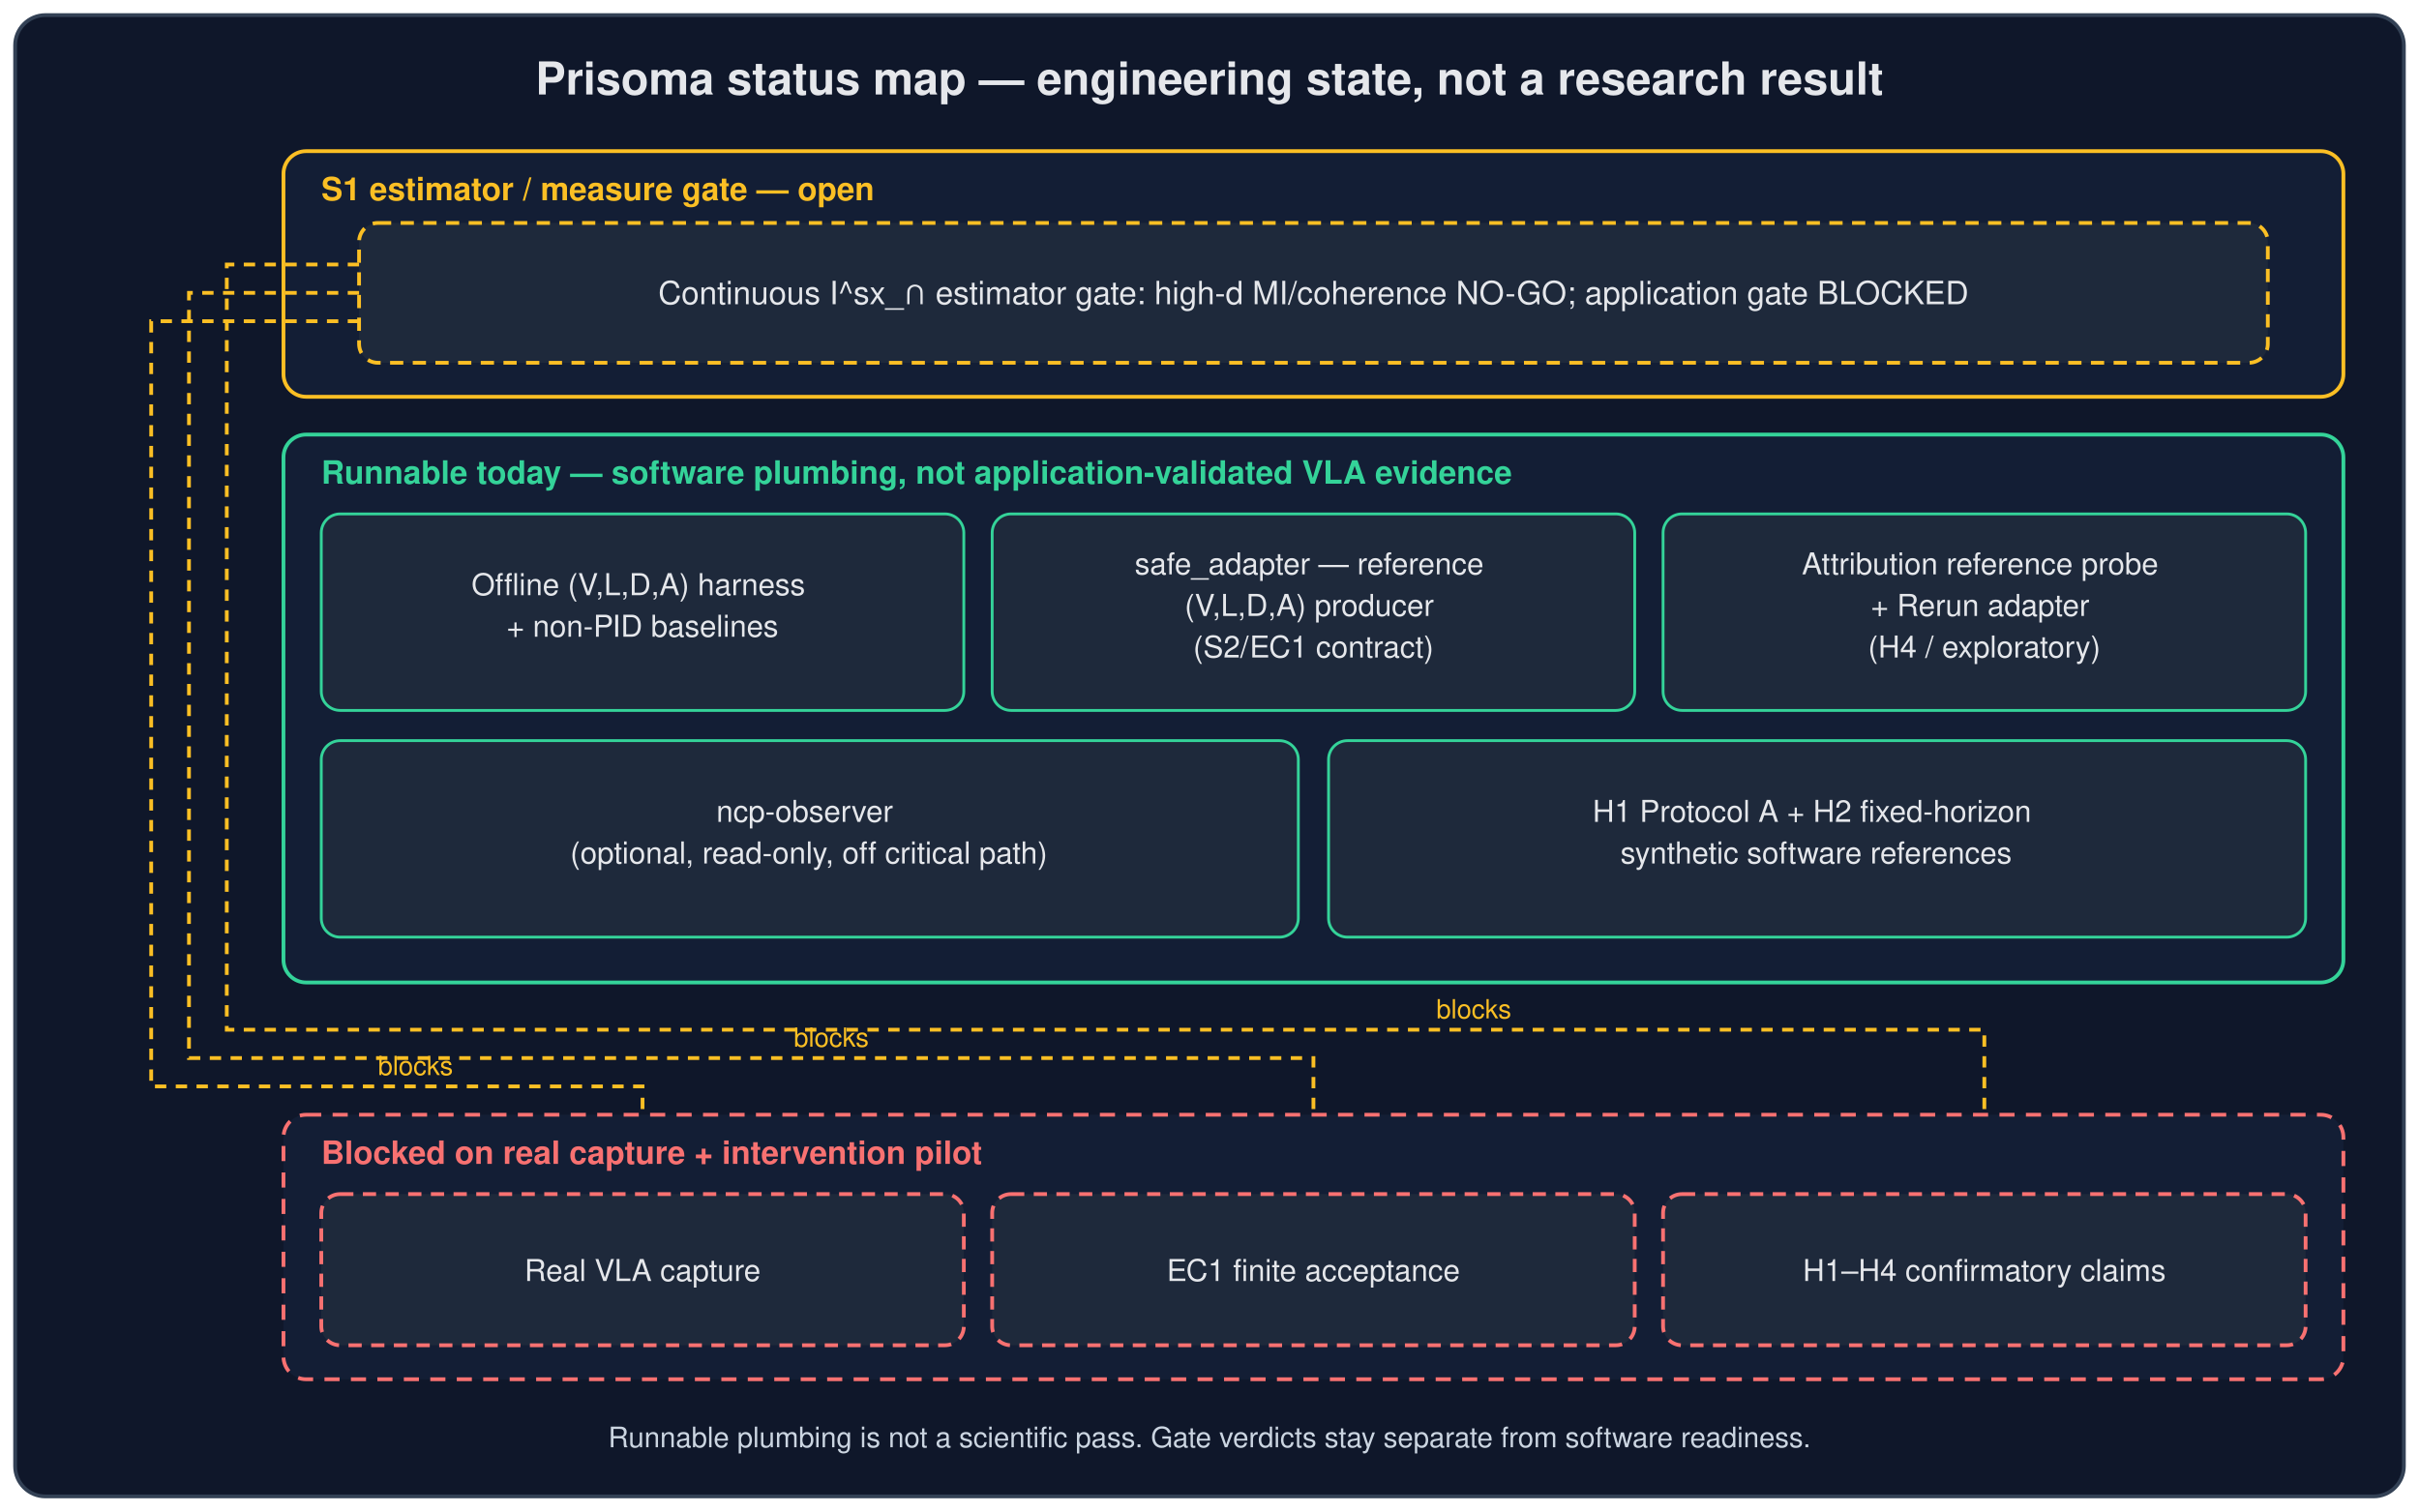
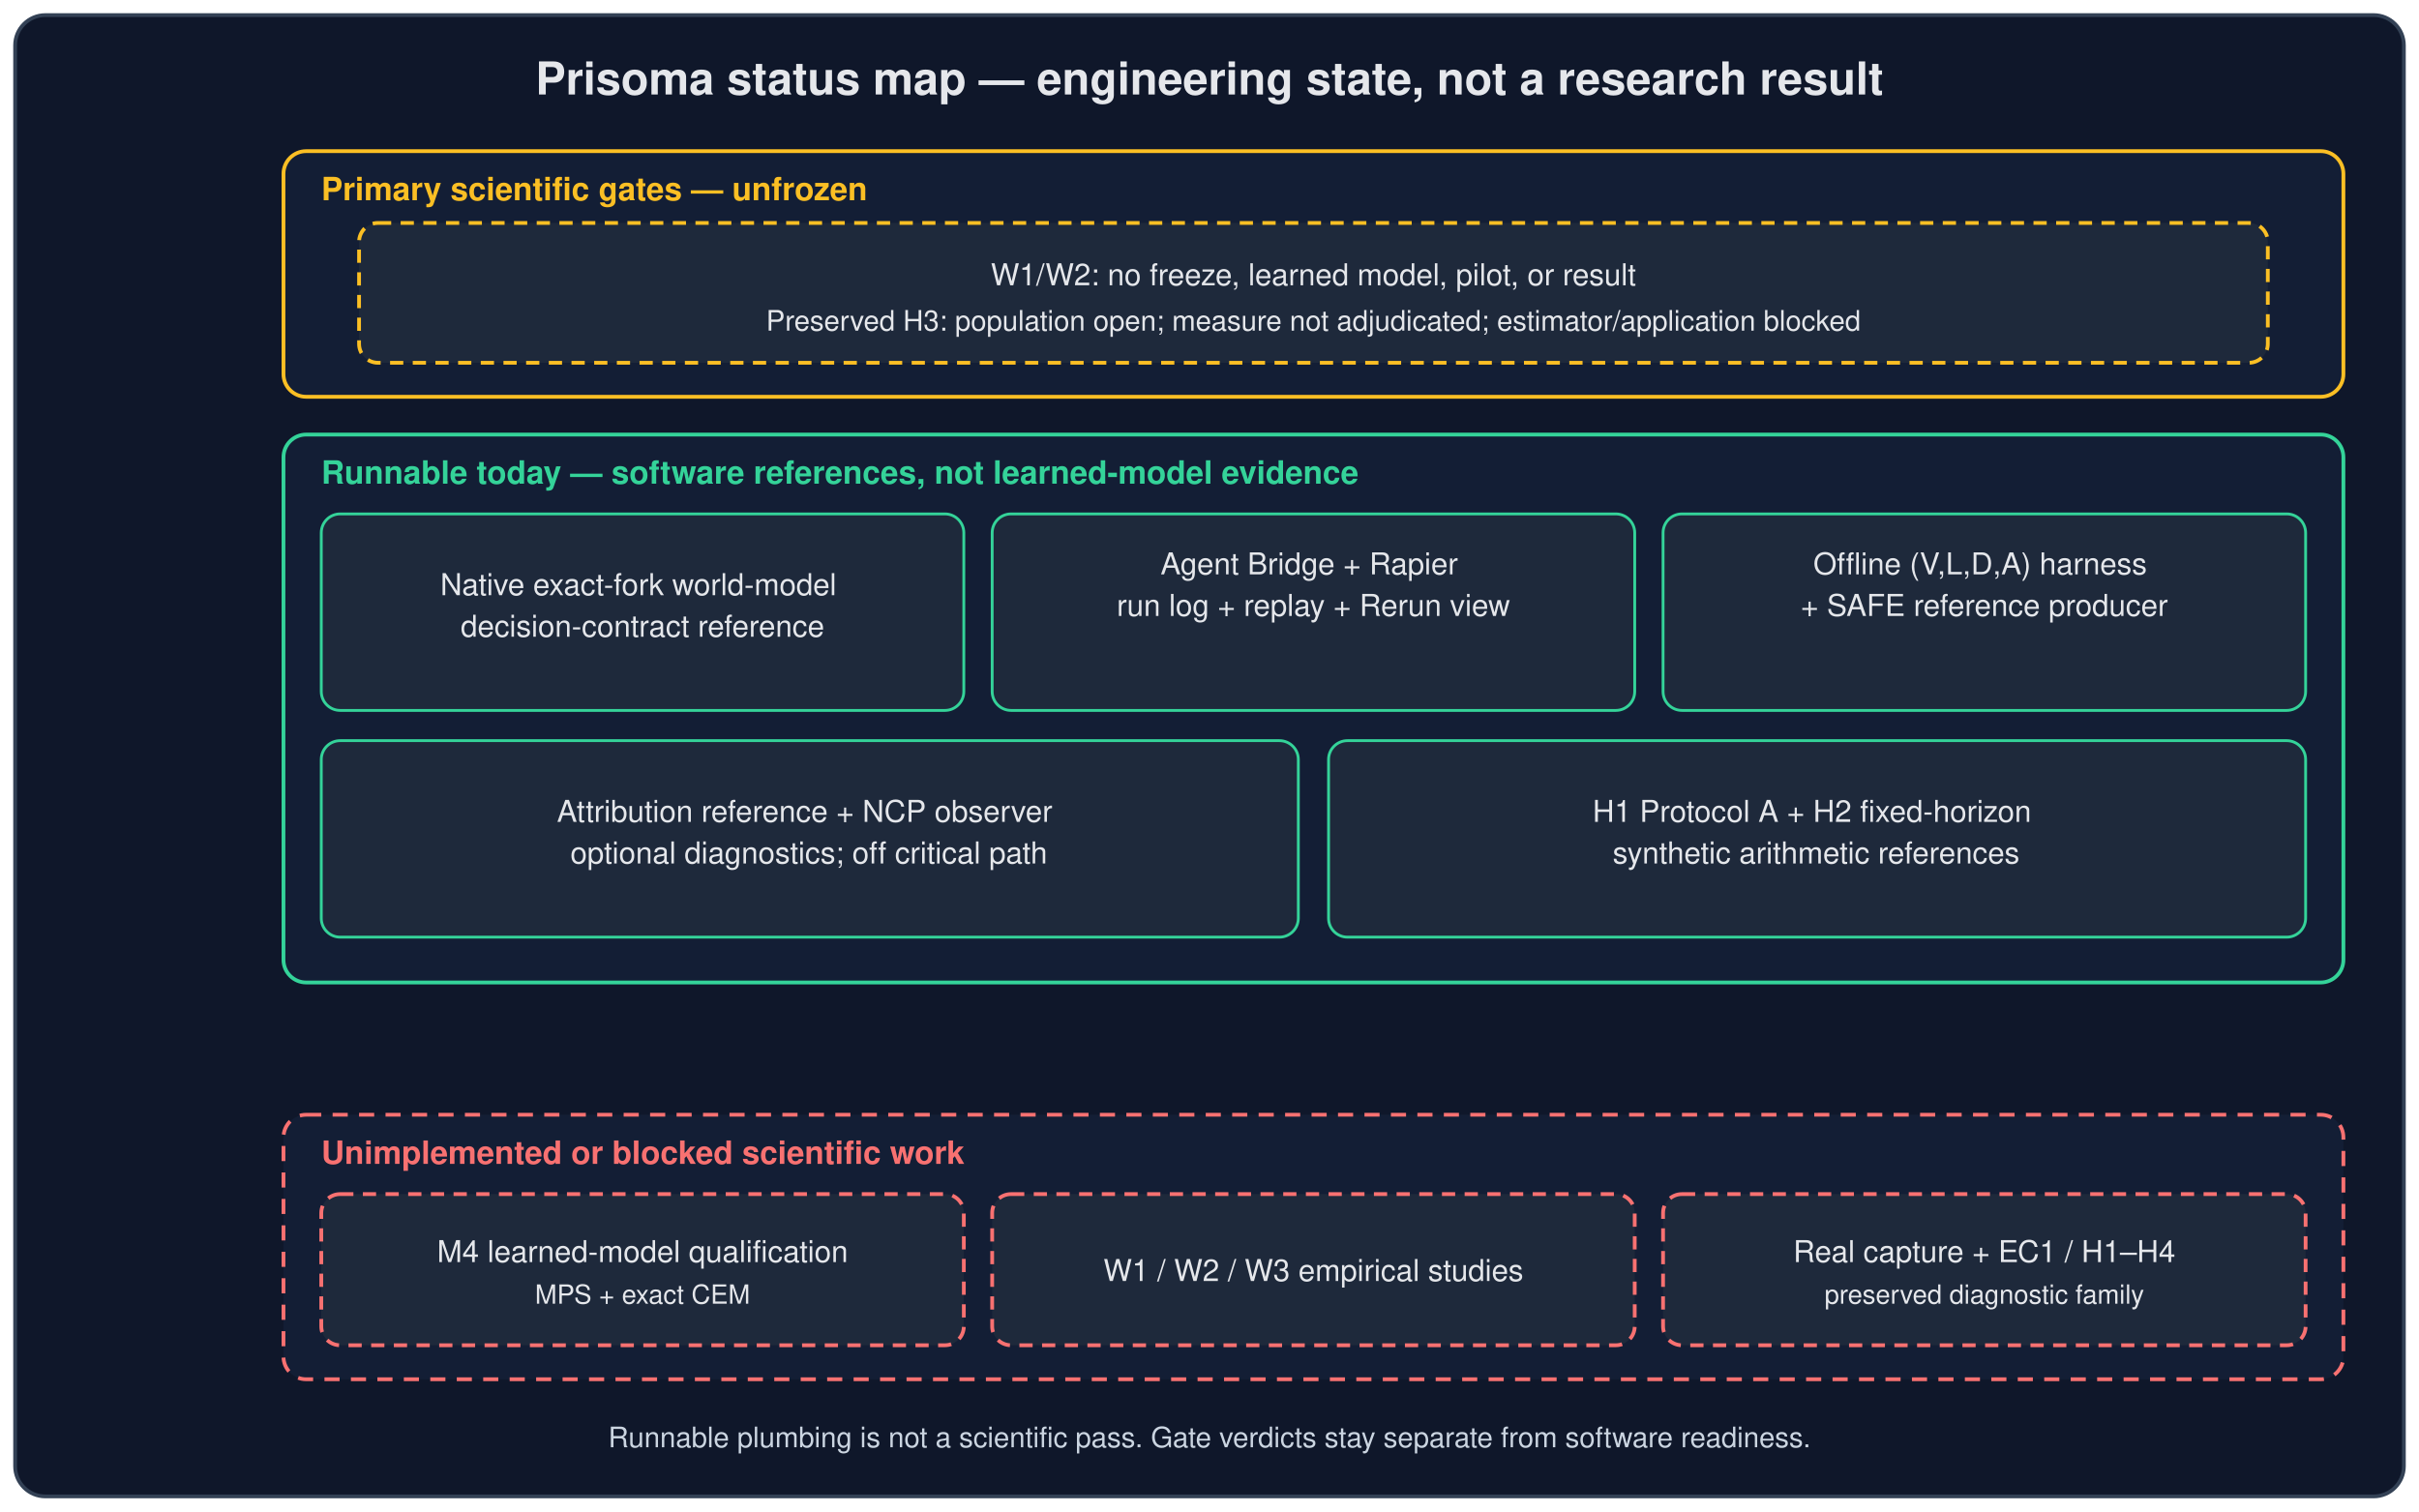
<svg xmlns="http://www.w3.org/2000/svg" viewBox="0 0 1280 800" role="img" font-family="-apple-system,'Segoe UI',Helvetica,Arial,sans-serif" aria-labelledby="smTitle smDesc">
-   <defs>
-     <marker id="arrowAmber" viewBox="0 0 10 10" refX="9" refY="5" markerWidth="7" markerHeight="7" orient="auto-start-reverse">
-       <path d="M 0 0 L 10 5 L 0 10 z" fill="#fbbf24" />
-     </marker>
-   </defs>
  <rect x="8" y="8" width="1264" height="784" rx="16" fill="#0f172a" stroke="#334155" stroke-width="2" />
  <text x="640" y="50" text-anchor="middle" font-size="24" font-weight="bold" fill="#e5e7eb">Prisoma status map — engineering state, not a research result</text>
  <g>
    <rect x="150" y="80" width="1090" height="130" rx="12" fill="#131e35" stroke="#fbbf24" stroke-width="2" />
-     <text x="170" y="106" font-size="17" font-weight="bold" fill="#fbbf24">S1 estimator / measure gate — open</text>
+     <text x="170" y="106" font-size="17" font-weight="bold" fill="#fbbf24">Primary scientific gates — unfrozen</text>
    <rect x="190" y="118" width="1010" height="74" rx="10" fill="#1e293b" stroke="#fbbf24" stroke-width="2" stroke-dasharray="7 5" />
-     <text x="695" y="161" text-anchor="middle" font-size="17" fill="#e5e7eb">Continuous I^sx_∩ estimator gate: high-d MI/coherence NO-GO; application gate BLOCKED</text>
+     <text x="695" y="151" text-anchor="middle" font-size="16" fill="#e5e7eb">W1/W2: no freeze, learned model, pilot, or result</text>
+     <text x="695" y="175" text-anchor="middle" font-size="15" fill="#e5e7eb">Preserved H3: population open; measure not adjudicated; estimator/application blocked</text>
  </g>
  <g>
    <rect x="150" y="230" width="1090" height="290" rx="12" fill="#131e35" stroke="#34d399" stroke-width="2" />
-     <text x="170" y="256" font-size="17" font-weight="bold" fill="#34d399">Runnable today — software plumbing, not application-validated VLA evidence</text>
+     <text x="170" y="256" font-size="17" font-weight="bold" fill="#34d399">Runnable today — software references, not learned-model evidence</text>
    <rect x="170" y="272" width="340" height="104" rx="10" fill="#1e293b" stroke="#34d399" stroke-width="1.5" />
    <text x="340" y="315" text-anchor="middle" font-size="16" fill="#e5e7eb">
-       <tspan x="340" dy="0">Offline (V,L,D,A) harness</tspan>
-       <tspan x="340" dy="22">+ non-PID baselines</tspan>
+       <tspan x="340" dy="0">Native exact-fork world-model</tspan>
+       <tspan x="340" dy="22">decision-contract reference</tspan>
    </text>
    <rect x="525" y="272" width="340" height="104" rx="10" fill="#1e293b" stroke="#34d399" stroke-width="1.5" />
    <text x="695" y="304" text-anchor="middle" font-size="16" fill="#e5e7eb">
-       <tspan x="695" dy="0">safe_adapter — reference</tspan>
-       <tspan x="695" dy="22">(V,L,D,A) producer</tspan>
-       <tspan x="695" dy="22">(S2/EC1 contract)</tspan>
+       <tspan x="695" dy="0">Agent Bridge + Rapier</tspan>
+       <tspan x="695" dy="22">run log + replay + Rerun view</tspan>
    </text>
    <rect x="880" y="272" width="340" height="104" rx="10" fill="#1e293b" stroke="#34d399" stroke-width="1.5" />
    <text x="1050" y="304" text-anchor="middle" font-size="16" fill="#e5e7eb">
-       <tspan x="1050" dy="0">Attribution reference probe</tspan>
-       <tspan x="1050" dy="22">+ Rerun adapter</tspan>
-       <tspan x="1050" dy="22">(H4 / exploratory)</tspan>
+       <tspan x="1050" dy="0">Offline (V,L,D,A) harness</tspan>
+       <tspan x="1050" dy="22">+ SAFE reference producer</tspan>
    </text>
    <rect x="170" y="392" width="517" height="104" rx="10" fill="#1e293b" stroke="#34d399" stroke-width="1.5" />
    <text x="428" y="435" text-anchor="middle" font-size="16" fill="#e5e7eb">
-       <tspan x="428" dy="0">ncp-observer</tspan>
-       <tspan x="428" dy="22">(optional, read-only, off critical path)</tspan>
+       <tspan x="428" dy="0">Attribution reference + NCP observer</tspan>
+       <tspan x="428" dy="22">optional diagnostics; off critical path</tspan>
    </text>
    <rect x="703" y="392" width="517" height="104" rx="10" fill="#1e293b" stroke="#34d399" stroke-width="1.5" />
    <text x="961" y="435" text-anchor="middle" font-size="16" fill="#e5e7eb">
      <tspan x="961" dy="0">H1 Protocol A + H2 fixed-horizon</tspan>
-       <tspan x="961" dy="22">synthetic software references</tspan>
+       <tspan x="961" dy="22">synthetic arithmetic references</tspan>
    </text>
-   </g>
-   <g stroke="#fbbf24" stroke-width="2" stroke-dasharray="6 5" fill="none">
-     <path d="M 190 170 L 80 170 L 80 575 L 340 575 L 340 626" marker-end="url(#arrowAmber)" />
-     <path d="M 190 155 L 100 155 L 100 560 L 695 560 L 695 626" marker-end="url(#arrowAmber)" />
-     <path d="M 190 140 L 120 140 L 120 545 L 1050 545 L 1050 626" marker-end="url(#arrowAmber)" />
-   </g>
-   <g font-size="14" fill="#fbbf24">
-     <text x="200" y="569">blocks</text>
-     <text x="420" y="554">blocks</text>
-     <text x="760" y="539">blocks</text>
  </g>
  <g>
    <rect x="150" y="590" width="1090" height="140" rx="12" fill="#131e35" stroke="#f87171" stroke-width="2" stroke-dasharray="8 6" />
-     <text x="170" y="616" font-size="17" font-weight="bold" fill="#f87171">Blocked on real capture + intervention pilot</text>
+     <text x="170" y="616" font-size="17" font-weight="bold" fill="#f87171">Unimplemented or blocked scientific work</text>
    <rect x="170" y="632" width="340" height="80" rx="10" fill="#1e293b" stroke="#f87171" stroke-width="2" stroke-dasharray="7 5" />
-     <text x="340" y="678" text-anchor="middle" font-size="16" fill="#e5e7eb">Real VLA capture</text>
+     <text x="340" y="668" text-anchor="middle" font-size="16" fill="#e5e7eb">M4 learned-model qualification</text>
+     <text x="340" y="690" text-anchor="middle" font-size="14" fill="#e5e7eb">MPS + exact CEM</text>
    <rect x="525" y="632" width="340" height="80" rx="10" fill="#1e293b" stroke="#f87171" stroke-width="2" stroke-dasharray="7 5" />
-     <text x="695" y="678" text-anchor="middle" font-size="16" fill="#e5e7eb">EC1 finite acceptance</text>
+     <text x="695" y="678" text-anchor="middle" font-size="16" fill="#e5e7eb">W1 / W2 / W3 empirical studies</text>
    <rect x="880" y="632" width="340" height="80" rx="10" fill="#1e293b" stroke="#f87171" stroke-width="2" stroke-dasharray="7 5" />
-     <text x="1050" y="678" text-anchor="middle" font-size="16" fill="#e5e7eb">H1–H4 confirmatory claims</text>
+     <text x="1050" y="668" text-anchor="middle" font-size="16" fill="#e5e7eb">Real capture + EC1 / H1–H4</text>
+     <text x="1050" y="690" text-anchor="middle" font-size="14" fill="#e5e7eb">preserved diagnostic family</text>
  </g>
  <text x="640" y="766" text-anchor="middle" font-size="15" fill="#cbd5e1">Runnable plumbing is not a scientific pass. Gate verdicts stay separate from software readiness.</text>
</svg>
